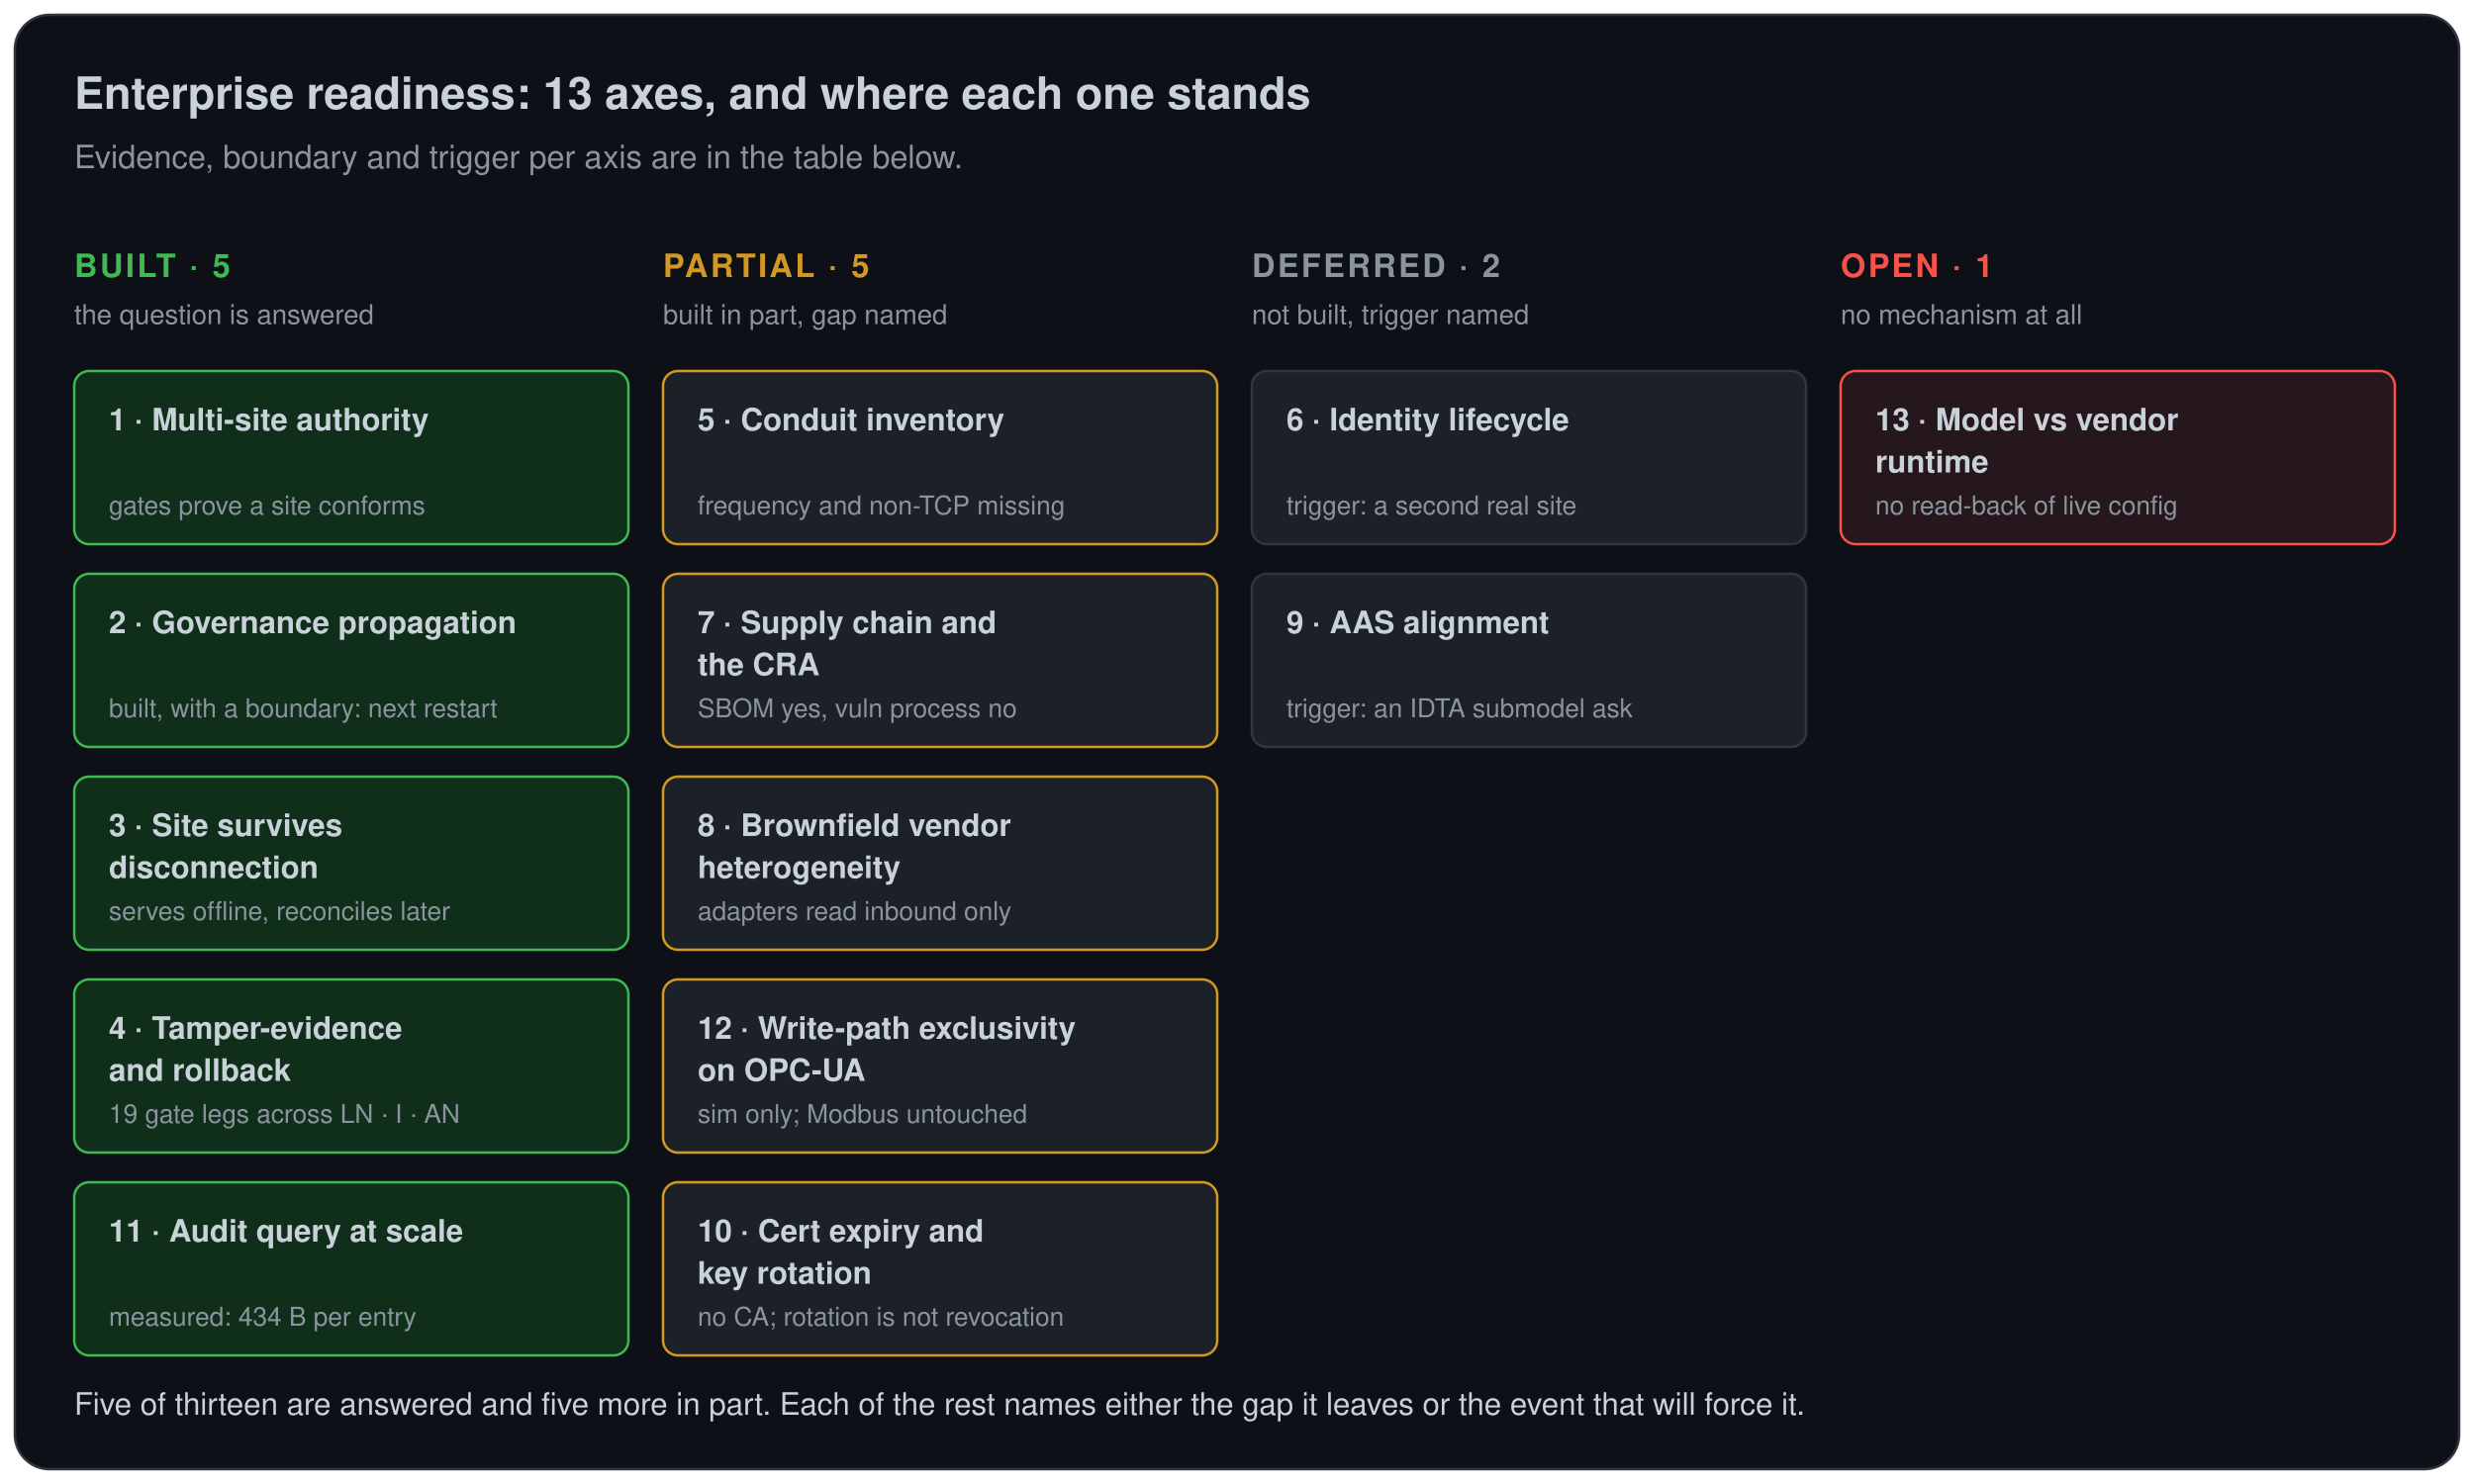
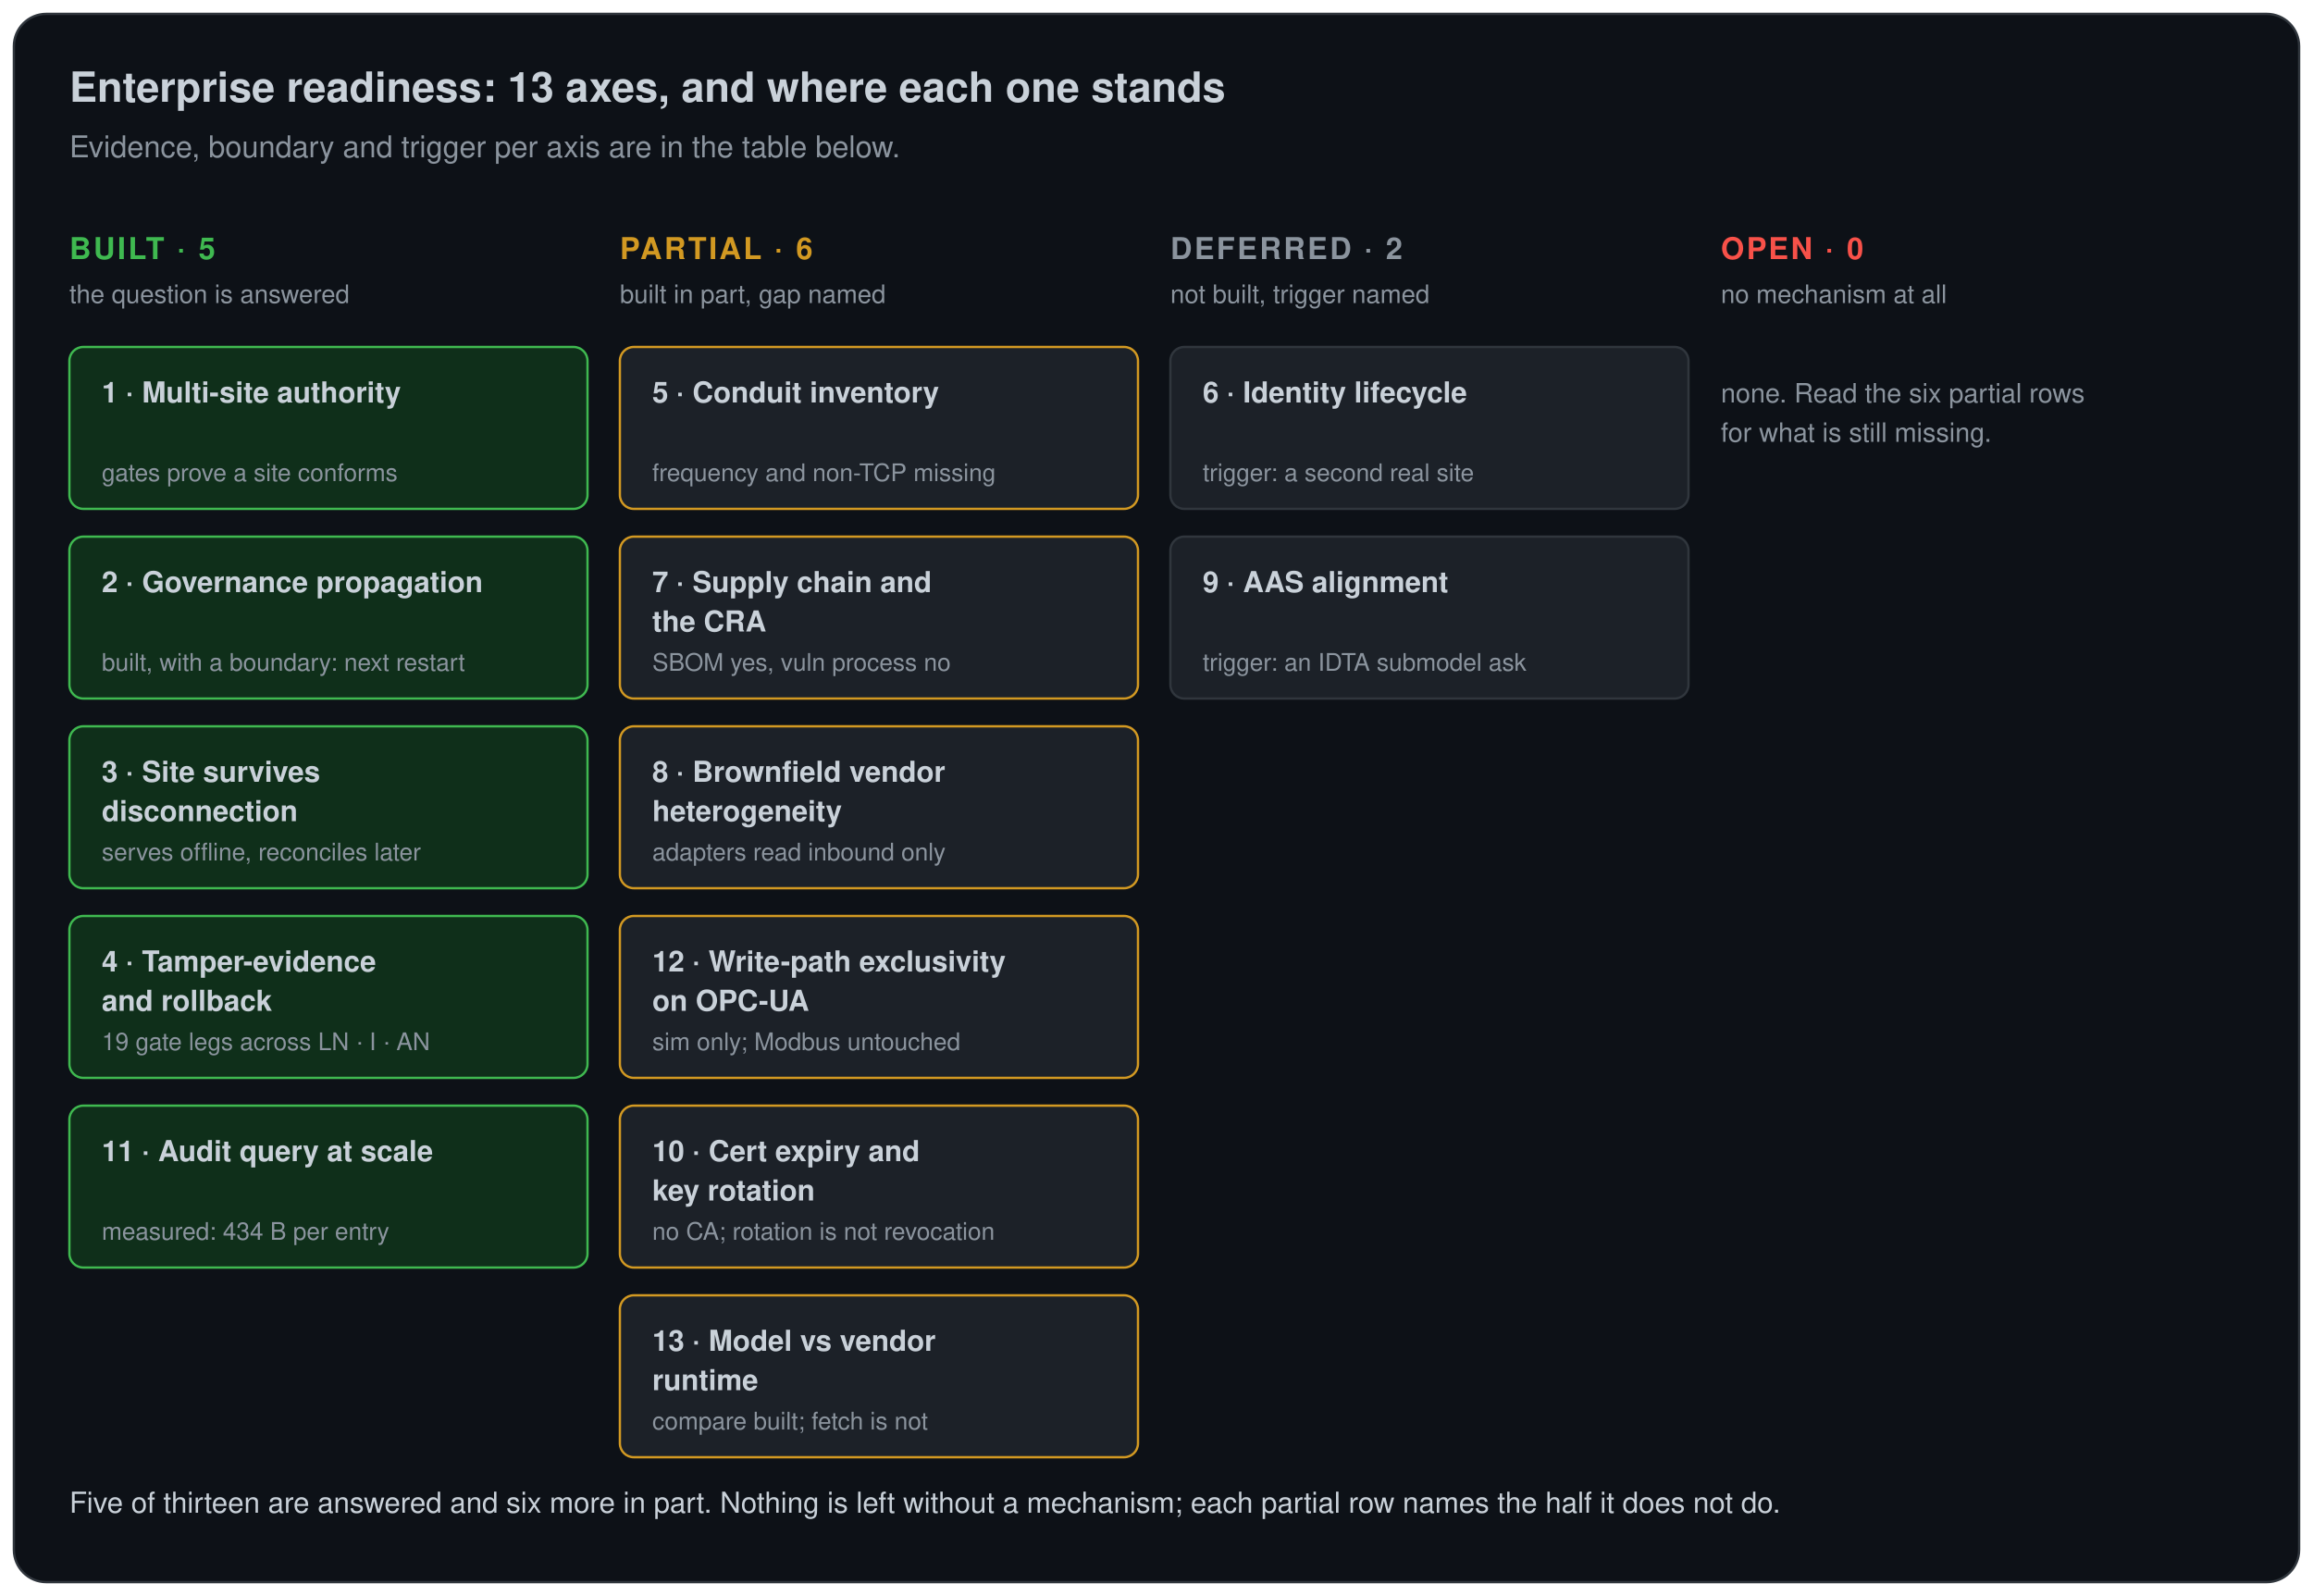
- <svg xmlns="http://www.w3.org/2000/svg" width="1000" height="600" viewBox="0 0 1000 600" font-family="-apple-system,Segoe UI,Helvetica,Arial,sans-serif">
-   <rect x="6" y="6" width="988" height="588" rx="14" fill="#0d1117" stroke="#30363d" />
+ <svg xmlns="http://www.w3.org/2000/svg" width="1000" height="690" viewBox="0 0 1000 690" font-family="-apple-system,Segoe UI,Helvetica,Arial,sans-serif">
+   <rect x="6" y="6" width="988" height="678" rx="14" fill="#0d1117" stroke="#30363d" />
  <text x="30" y="44" font-size="18" font-weight="600" fill="#c9d1d9">Enterprise readiness: 13 axes, and where each one stands</text>
  <text x="30" y="68" font-size="13" fill="#8b949e">Evidence, boundary and trigger per axis are in the table below.</text>
  <text x="30" y="112" font-size="13" font-weight="700" fill="#3fb950" letter-spacing="1">BUILT · 5</text>
  <text x="30" y="131" font-size="11" fill="#8b949e">the question is answered</text>
  <rect x="30" y="150" width="224" height="70" rx="6" fill="#0f2f1a" stroke="#3fb950" />
  <text x="44" y="174" font-size="12.5" font-weight="600" fill="#c9d1d9">1 · Multi-site authority</text>
  <text x="44" y="208" font-size="10.5" fill="#8b949e">gates prove a site conforms</text>
  <rect x="30" y="232" width="224" height="70" rx="6" fill="#0f2f1a" stroke="#3fb950" />
  <text x="44" y="256" font-size="12.5" font-weight="600" fill="#c9d1d9">2 · Governance propagation</text>
  <text x="44" y="290" font-size="10.5" fill="#8b949e">built, with a boundary: next restart</text>
  <rect x="30" y="314" width="224" height="70" rx="6" fill="#0f2f1a" stroke="#3fb950" />
  <text x="44" y="338" font-size="12.5" font-weight="600" fill="#c9d1d9">3 · Site survives</text>
  <text x="44" y="355" font-size="12.5" font-weight="600" fill="#c9d1d9">disconnection</text>
  <text x="44" y="372" font-size="10.5" fill="#8b949e">serves offline, reconciles later</text>
  <rect x="30" y="396" width="224" height="70" rx="6" fill="#0f2f1a" stroke="#3fb950" />
  <text x="44" y="420" font-size="12.5" font-weight="600" fill="#c9d1d9">4 · Tamper-evidence</text>
  <text x="44" y="437" font-size="12.5" font-weight="600" fill="#c9d1d9">and rollback</text>
  <text x="44" y="454" font-size="10.5" fill="#8b949e">19 gate legs across LN · I · AN</text>
  <rect x="30" y="478" width="224" height="70" rx="6" fill="#0f2f1a" stroke="#3fb950" />
  <text x="44" y="502" font-size="12.5" font-weight="600" fill="#c9d1d9">11 · Audit query at scale</text>
  <text x="44" y="536" font-size="10.5" fill="#8b949e">measured: 434 B per entry</text>
-   <text x="268" y="112" font-size="13" font-weight="700" fill="#d29922" letter-spacing="1">PARTIAL · 5</text>
+   <text x="268" y="112" font-size="13" font-weight="700" fill="#d29922" letter-spacing="1">PARTIAL · 6</text>
  <text x="268" y="131" font-size="11" fill="#8b949e">built in part, gap named</text>
  <rect x="268" y="150" width="224" height="70" rx="6" fill="#1c2128" stroke="#d29922" />
  <text x="282" y="174" font-size="12.5" font-weight="600" fill="#c9d1d9">5 · Conduit inventory</text>
  <text x="282" y="208" font-size="10.5" fill="#8b949e">frequency and non-TCP missing</text>
  <rect x="268" y="232" width="224" height="70" rx="6" fill="#1c2128" stroke="#d29922" />
  <text x="282" y="256" font-size="12.5" font-weight="600" fill="#c9d1d9">7 · Supply chain and</text>
  <text x="282" y="273" font-size="12.5" font-weight="600" fill="#c9d1d9">the CRA</text>
  <text x="282" y="290" font-size="10.5" fill="#8b949e">SBOM yes, vuln process no</text>
  <rect x="268" y="314" width="224" height="70" rx="6" fill="#1c2128" stroke="#d29922" />
  <text x="282" y="338" font-size="12.5" font-weight="600" fill="#c9d1d9">8 · Brownfield vendor</text>
  <text x="282" y="355" font-size="12.5" font-weight="600" fill="#c9d1d9">heterogeneity</text>
  <text x="282" y="372" font-size="10.5" fill="#8b949e">adapters read inbound only</text>
  <rect x="268" y="396" width="224" height="70" rx="6" fill="#1c2128" stroke="#d29922" />
  <text x="282" y="420" font-size="12.5" font-weight="600" fill="#c9d1d9">12 · Write-path exclusivity</text>
  <text x="282" y="437" font-size="12.5" font-weight="600" fill="#c9d1d9">on OPC-UA</text>
  <text x="282" y="454" font-size="10.5" fill="#8b949e">sim only; Modbus untouched</text>
  <rect x="268" y="478" width="224" height="70" rx="6" fill="#1c2128" stroke="#d29922" />
  <text x="282" y="502" font-size="12.5" font-weight="600" fill="#c9d1d9">10 · Cert expiry and</text>
  <text x="282" y="519" font-size="12.5" font-weight="600" fill="#c9d1d9">key rotation</text>
  <text x="282" y="536" font-size="10.5" fill="#8b949e">no CA; rotation is not revocation</text>
+   <rect x="268" y="560" width="224" height="70" rx="6" fill="#1c2128" stroke="#d29922" />
+   <text x="282" y="584" font-size="12.5" font-weight="600" fill="#c9d1d9">13 · Model vs vendor</text>
+   <text x="282" y="601" font-size="12.5" font-weight="600" fill="#c9d1d9">runtime</text>
+   <text x="282" y="618" font-size="10.5" fill="#8b949e">compare built; fetch is not</text>
  <text x="506" y="112" font-size="13" font-weight="700" fill="#8b949e" letter-spacing="1">DEFERRED · 2</text>
  <text x="506" y="131" font-size="11" fill="#8b949e">not built, trigger named</text>
  <rect x="506" y="150" width="224" height="70" rx="6" fill="#1c2128" stroke="#30363d" />
  <text x="520" y="174" font-size="12.5" font-weight="600" fill="#c9d1d9">6 · Identity lifecycle</text>
  <text x="520" y="208" font-size="10.5" fill="#8b949e">trigger: a second real site</text>
  <rect x="506" y="232" width="224" height="70" rx="6" fill="#1c2128" stroke="#30363d" />
  <text x="520" y="256" font-size="12.5" font-weight="600" fill="#c9d1d9">9 · AAS alignment</text>
  <text x="520" y="290" font-size="10.5" fill="#8b949e">trigger: an IDTA submodel ask</text>
-   <text x="744" y="112" font-size="13" font-weight="700" fill="#f85149" letter-spacing="1">OPEN · 1</text>
+   <text x="744" y="112" font-size="13" font-weight="700" fill="#f85149" letter-spacing="1">OPEN · 0</text>
  <text x="744" y="131" font-size="11" fill="#8b949e">no mechanism at all</text>
-   <rect x="744" y="150" width="224" height="70" rx="6" fill="#25171c" stroke="#f85149" />
-   <text x="758" y="174" font-size="12.5" font-weight="600" fill="#c9d1d9">13 · Model vs vendor</text>
-   <text x="758" y="191" font-size="12.5" font-weight="600" fill="#c9d1d9">runtime</text>
-   <text x="758" y="208" font-size="10.5" fill="#8b949e">no read-back of live config</text>
-   <text x="30" y="572" font-size="12.5" fill="#c9d1d9">Five of thirteen are answered and five more in part. Each of the rest names either the gap it leaves or the event that will force it.</text>
+   <text x="744" y="174" font-size="11.5" fill="#8b949e">none. Read the six partial rows</text>
+   <text x="744" y="191" font-size="11.5" fill="#8b949e">for what is still missing.</text>
+   <text x="30" y="654" font-size="12.5" fill="#c9d1d9">Five of thirteen are answered and six more in part. Nothing is left without a mechanism; each partial row names the half it does not do.</text>
</svg>
